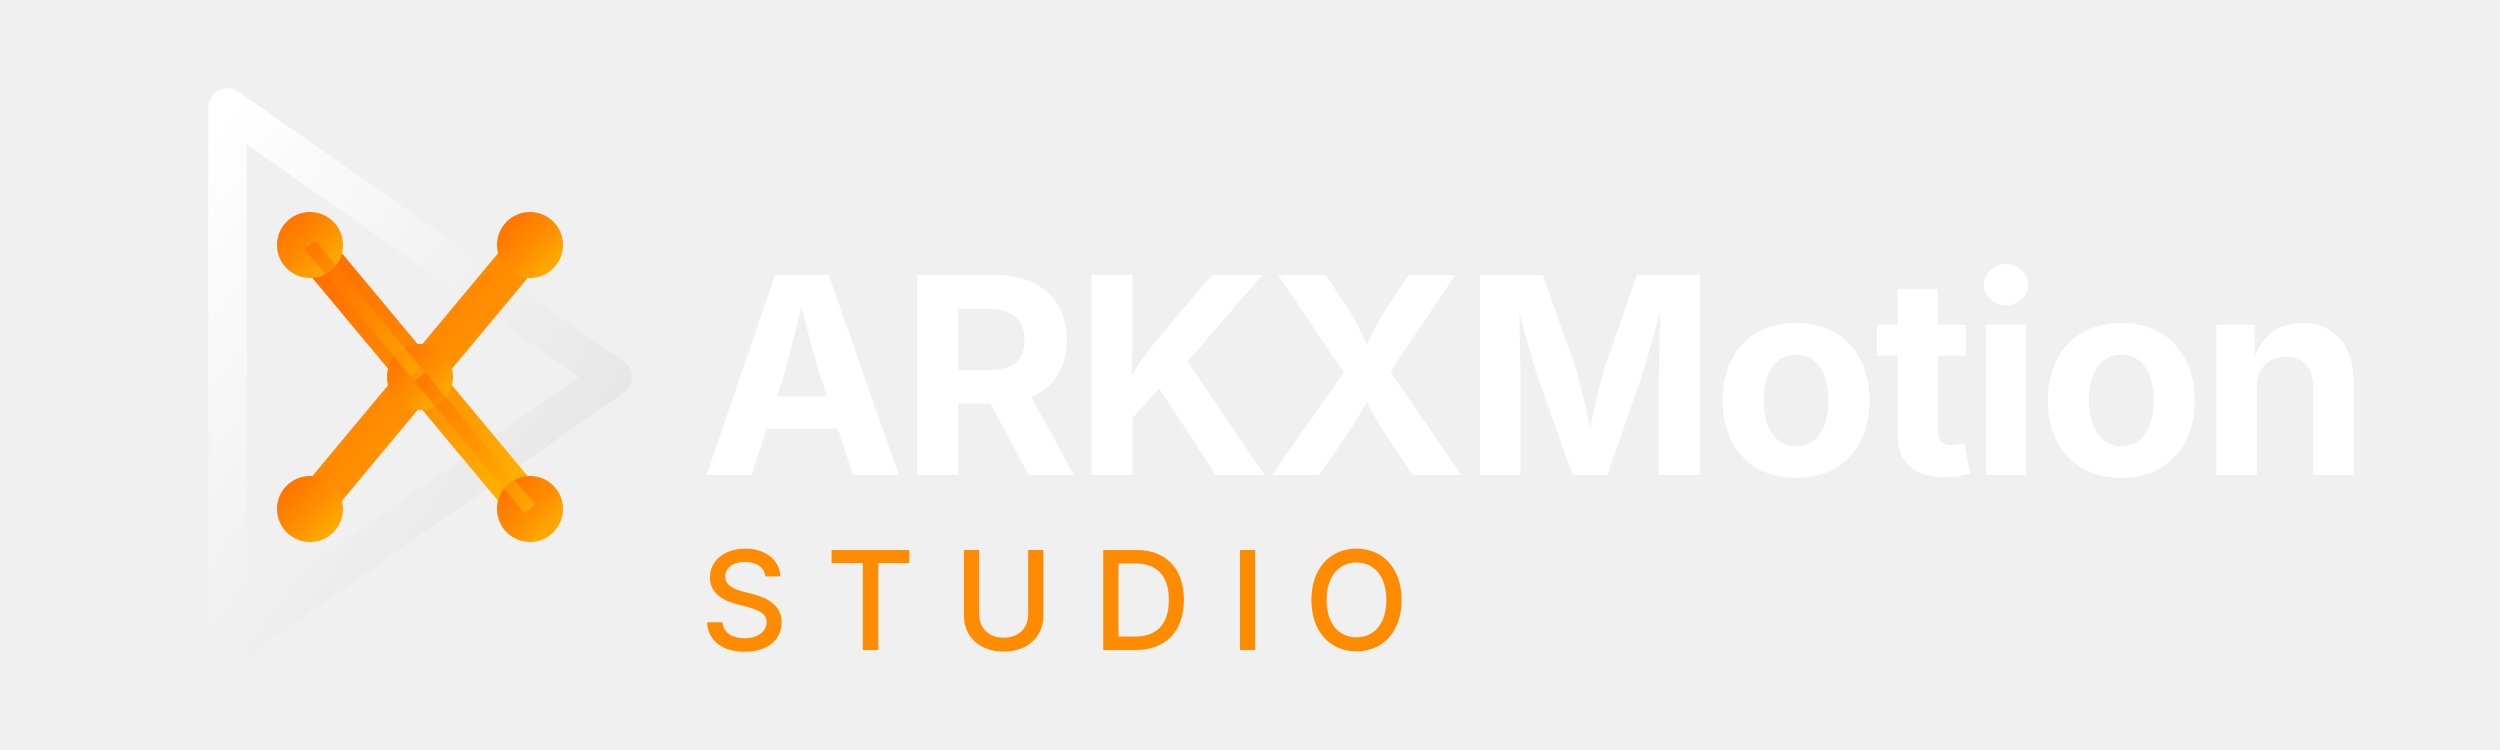
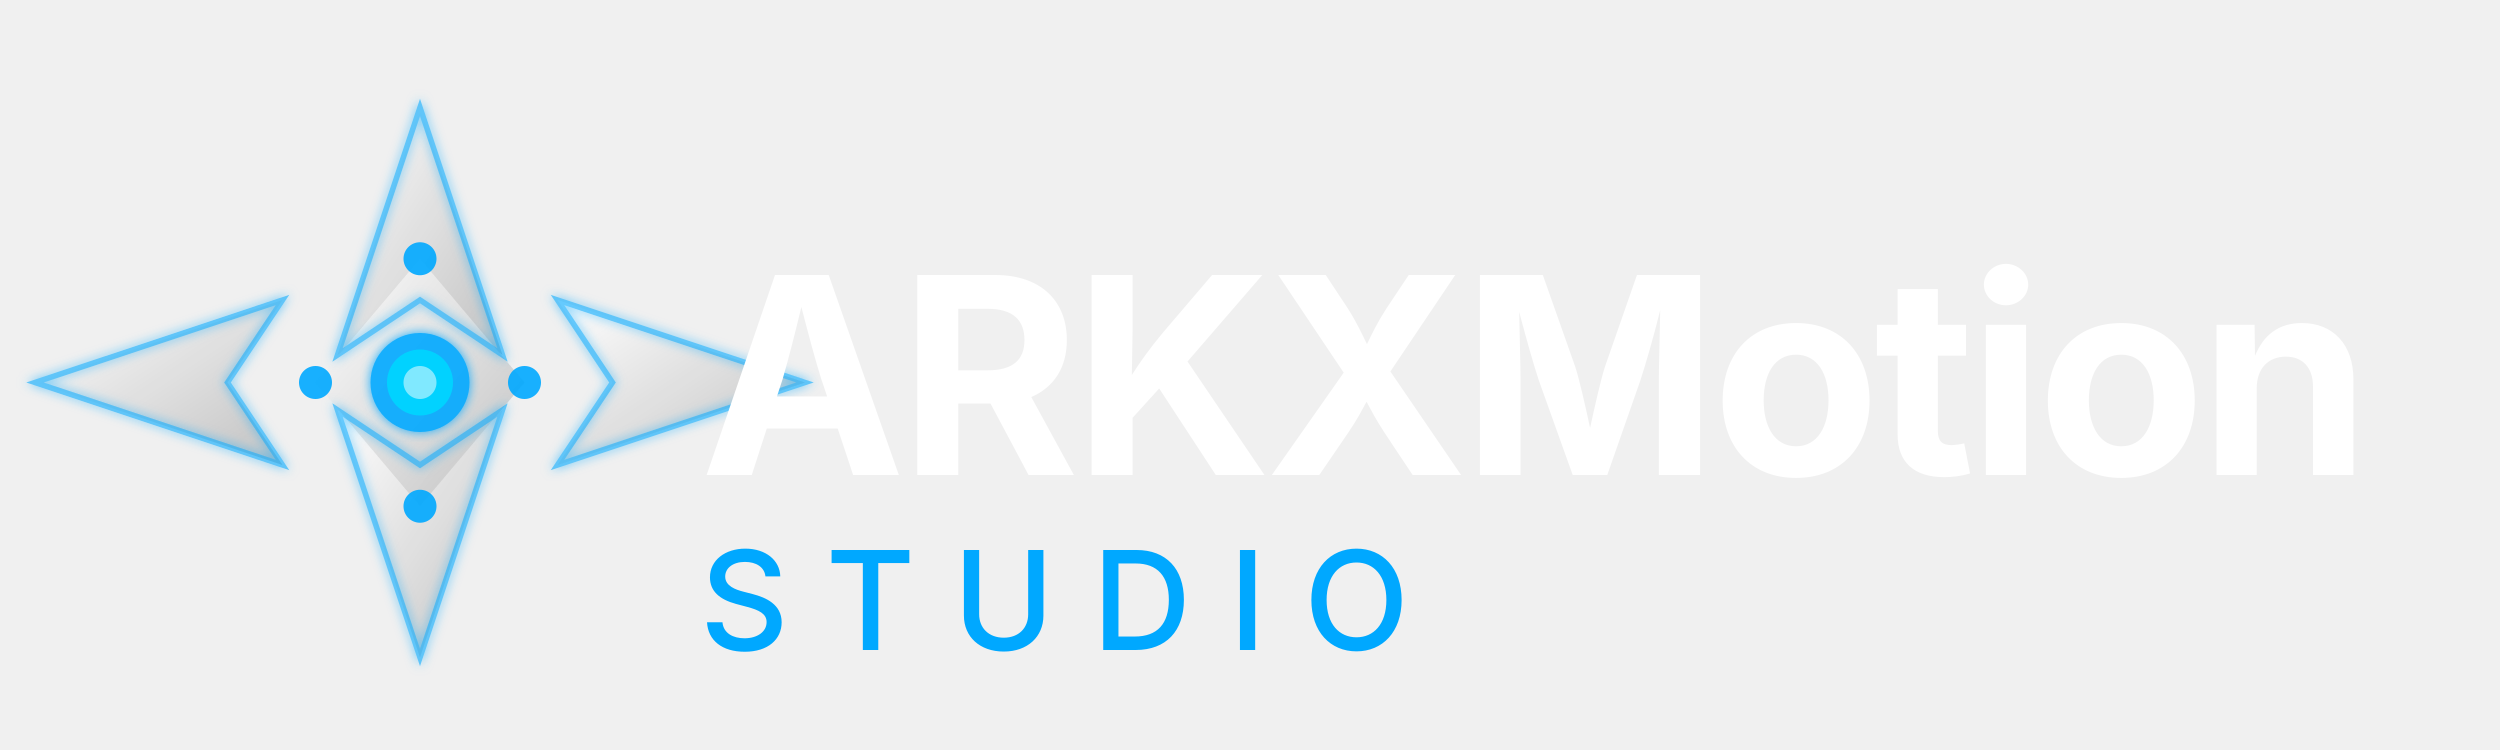
<svg xmlns="http://www.w3.org/2000/svg" width="200" height="60" viewBox="0 0 200 60">
  <defs>
-     <linearGradient id="orangeAccent" x1="0%" y1="0%" x2="100%" y2="100%">
-       <stop offset="0%" stop-color="#ff6a00" />
-       <stop offset="50%" stop-color="#ff8c00" />
-       <stop offset="100%" stop-color="#ffb800" />
+     <linearGradient id="blueAccent" x1="0%" y1="0%" x2="100%" y2="100%">
+       <stop offset="0%" stop-color="#00a8ff" />
+       <stop offset="50%" stop-color="#00d4ff" />
+       <stop offset="100%" stop-color="#00f0ff" />
    </linearGradient>
-     <linearGradient id="whiteGrad" x1="0%" y1="0%" x2="100%" y2="100%">
+     <linearGradient id="metalGrad" x1="0%" y1="0%" x2="100%" y2="100%">
      <stop offset="0%" stop-color="#ffffff" />
-       <stop offset="100%" stop-color="#e0e0e0" />
+       <stop offset="100%" stop-color="#c0c0c0" />
    </linearGradient>
+     <filter id="glow">
+       <feGaussianBlur stdDeviation="2" result="blur" />
+       <feMerge>
+         <feMergeNode in="blur" />
+         <feMergeNode in="SourceGraphic" />
+       </feMerge>
+     </filter>
  </defs>
  <g transform="translate(5, 2) scale(0.22)">
-     <path d="M60 30 L200 128 L60 226 Z" fill="none" stroke="url(#whiteGrad)" stroke-width="14" stroke-linejoin="round" />
-     <line x1="90" y1="80" x2="170" y2="176" stroke="url(#orangeAccent)" stroke-width="14" stroke-linecap="round" />
-     <line x1="170" y1="80" x2="90" y2="176" stroke="url(#orangeAccent)" stroke-width="14" stroke-linecap="round" />
-     <circle cx="90" cy="80" r="12" fill="url(#orangeAccent)" />
-     <circle cx="170" cy="80" r="12" fill="url(#orangeAccent)" />
-     <circle cx="90" cy="176" r="12" fill="url(#orangeAccent)" />
-     <circle cx="170" cy="176" r="12" fill="url(#orangeAccent)" />
-     <circle cx="130" cy="128" r="12" fill="url(#orangeAccent)" />
-     <line x1="90" y1="80" x2="130" y2="128" stroke="url(#orangeAccent)" stroke-width="5" opacity="0.6" />
-     <line x1="170" y1="80" x2="130" y2="128" stroke="url(#orangeAccent)" stroke-width="5" opacity="0.6" />
-     <line x1="90" y1="176" x2="130" y2="128" stroke="url(#orangeAccent)" stroke-width="5" opacity="0.6" />
-     <line x1="170" y1="176" x2="130" y2="128" stroke="url(#orangeAccent)" stroke-width="5" opacity="0.6" />
+     <path d="M130 30 L160 120 L130 100 L100 120 Z" fill="url(#metalGrad)" opacity="0.95" />
+     <path d="M270 130 L180 160 L200 130 L180 100 Z" fill="url(#metalGrad)" opacity="0.95" />
+     <path d="M130 230 L100 140 L130 160 L160 140 Z" fill="url(#metalGrad)" opacity="0.95" />
+     <path d="M-10 130 L80 100 L60 130 L80 160 Z" fill="url(#metalGrad)" opacity="0.95" />
+     <path d="M130 85 L168 130 L130 175 L92 130 Z" fill="url(#metalGrad)" opacity="0.98" />
+     <path d="M130 30 L160 120 L130 100 L100 120 Z" fill="none" stroke="#00a8ff" stroke-width="2" opacity="0.6" filter="url(#glow)" />
+     <path d="M270 130 L180 160 L200 130 L180 100 Z" fill="none" stroke="#00a8ff" stroke-width="2" opacity="0.6" filter="url(#glow)" />
+     <path d="M130 230 L100 140 L130 160 L160 140 Z" fill="none" stroke="#00a8ff" stroke-width="2" opacity="0.6" filter="url(#glow)" />
+     <path d="M-10 130 L80 100 L60 130 L80 160 Z" fill="none" stroke="#00a8ff" stroke-width="2" opacity="0.6" filter="url(#glow)" />
+     <circle cx="130" cy="130" r="18" fill="#00a8ff" filter="url(#glow)" opacity="0.9" />
+     <circle cx="130" cy="130" r="12" fill="#00d4ff" opacity="0.95" />
+     <circle cx="130" cy="130" r="6" fill="white" opacity="0.5" />
+     <circle cx="130" cy="85" r="6" fill="#00a8ff" opacity="0.9" />
+     <circle cx="168" cy="130" r="6" fill="#00a8ff" opacity="0.9" />
+     <circle cx="130" cy="175" r="6" fill="#00a8ff" opacity="0.9" />
+     <circle cx="92" cy="130" r="6" fill="#00a8ff" opacity="0.9" />
  </g>
  <text x="56" y="38" font-family="Inter, system-ui, -apple-system, sans-serif" font-size="22" font-weight="700" fill="white" letter-spacing="-0.5">ARKXMotion</text>
-   <text x="56" y="52" font-family="Inter, system-ui, -apple-system, sans-serif" font-size="11" font-weight="500" fill="#ff8c00" letter-spacing="3">STUDIO</text>
+   <text x="56" y="52" font-family="Inter, system-ui, -apple-system, sans-serif" font-size="11" font-weight="500" fill="#00a8ff" letter-spacing="3">STUDIO</text>
</svg>
